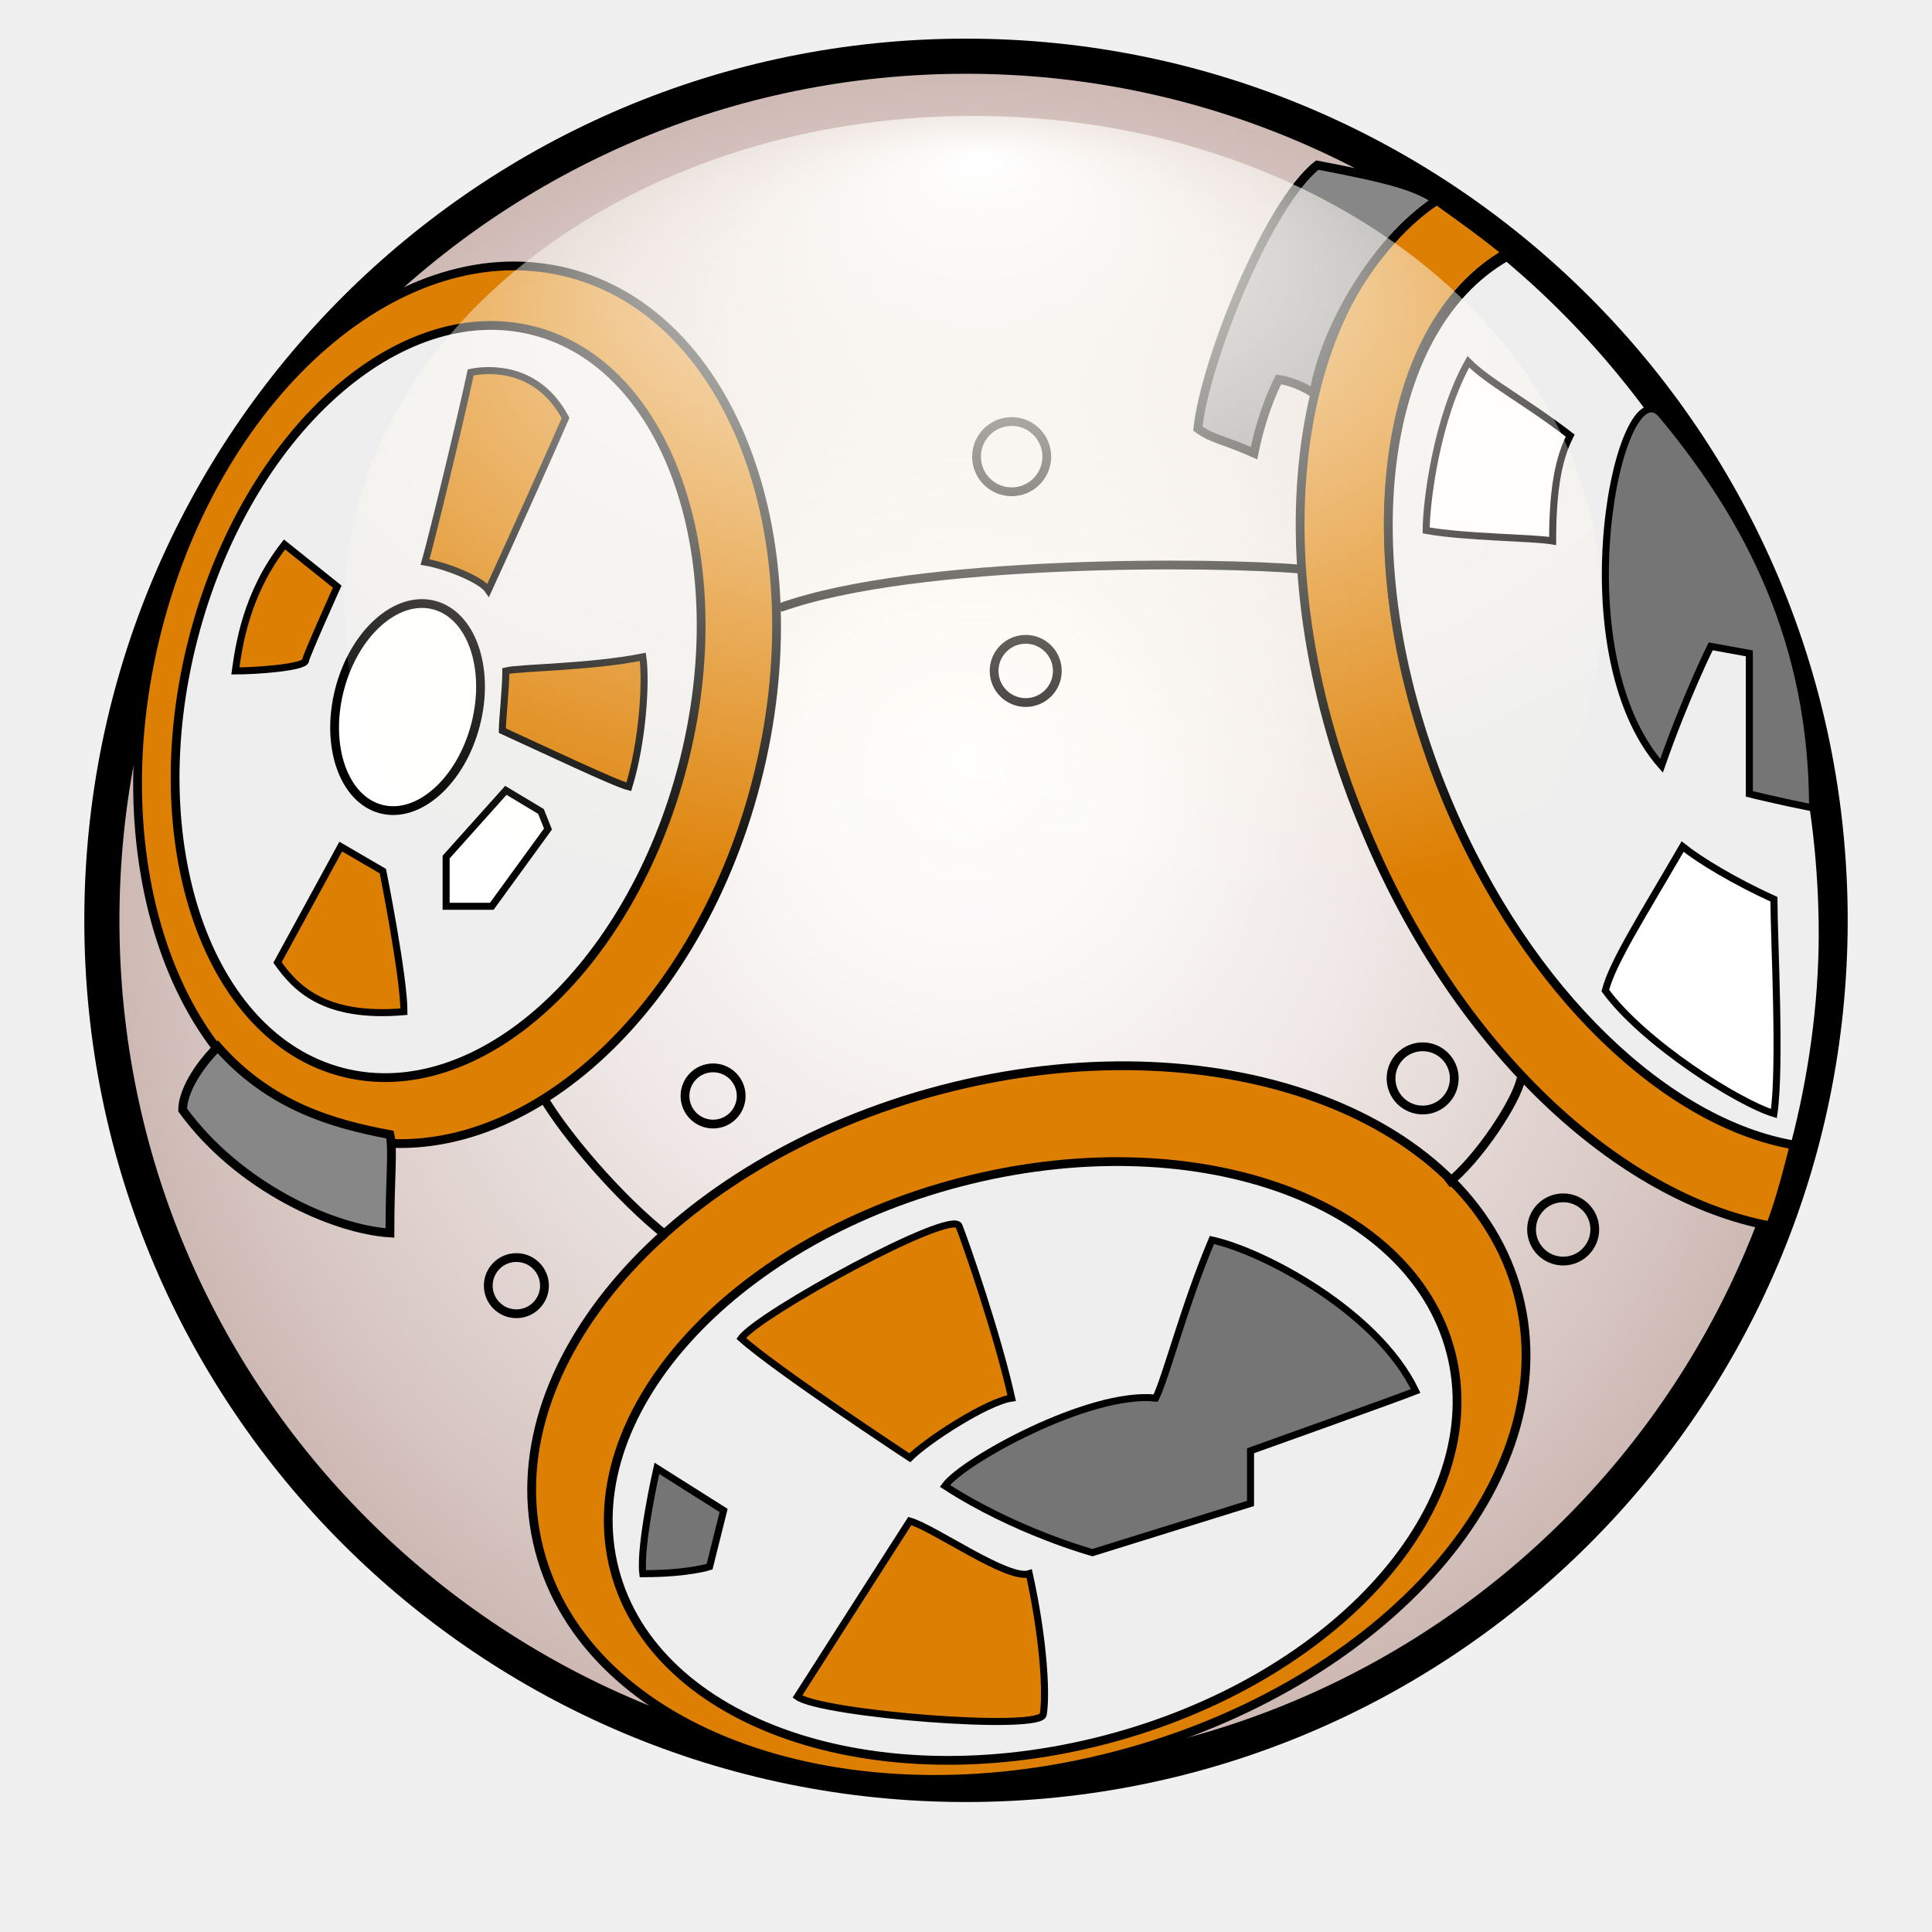
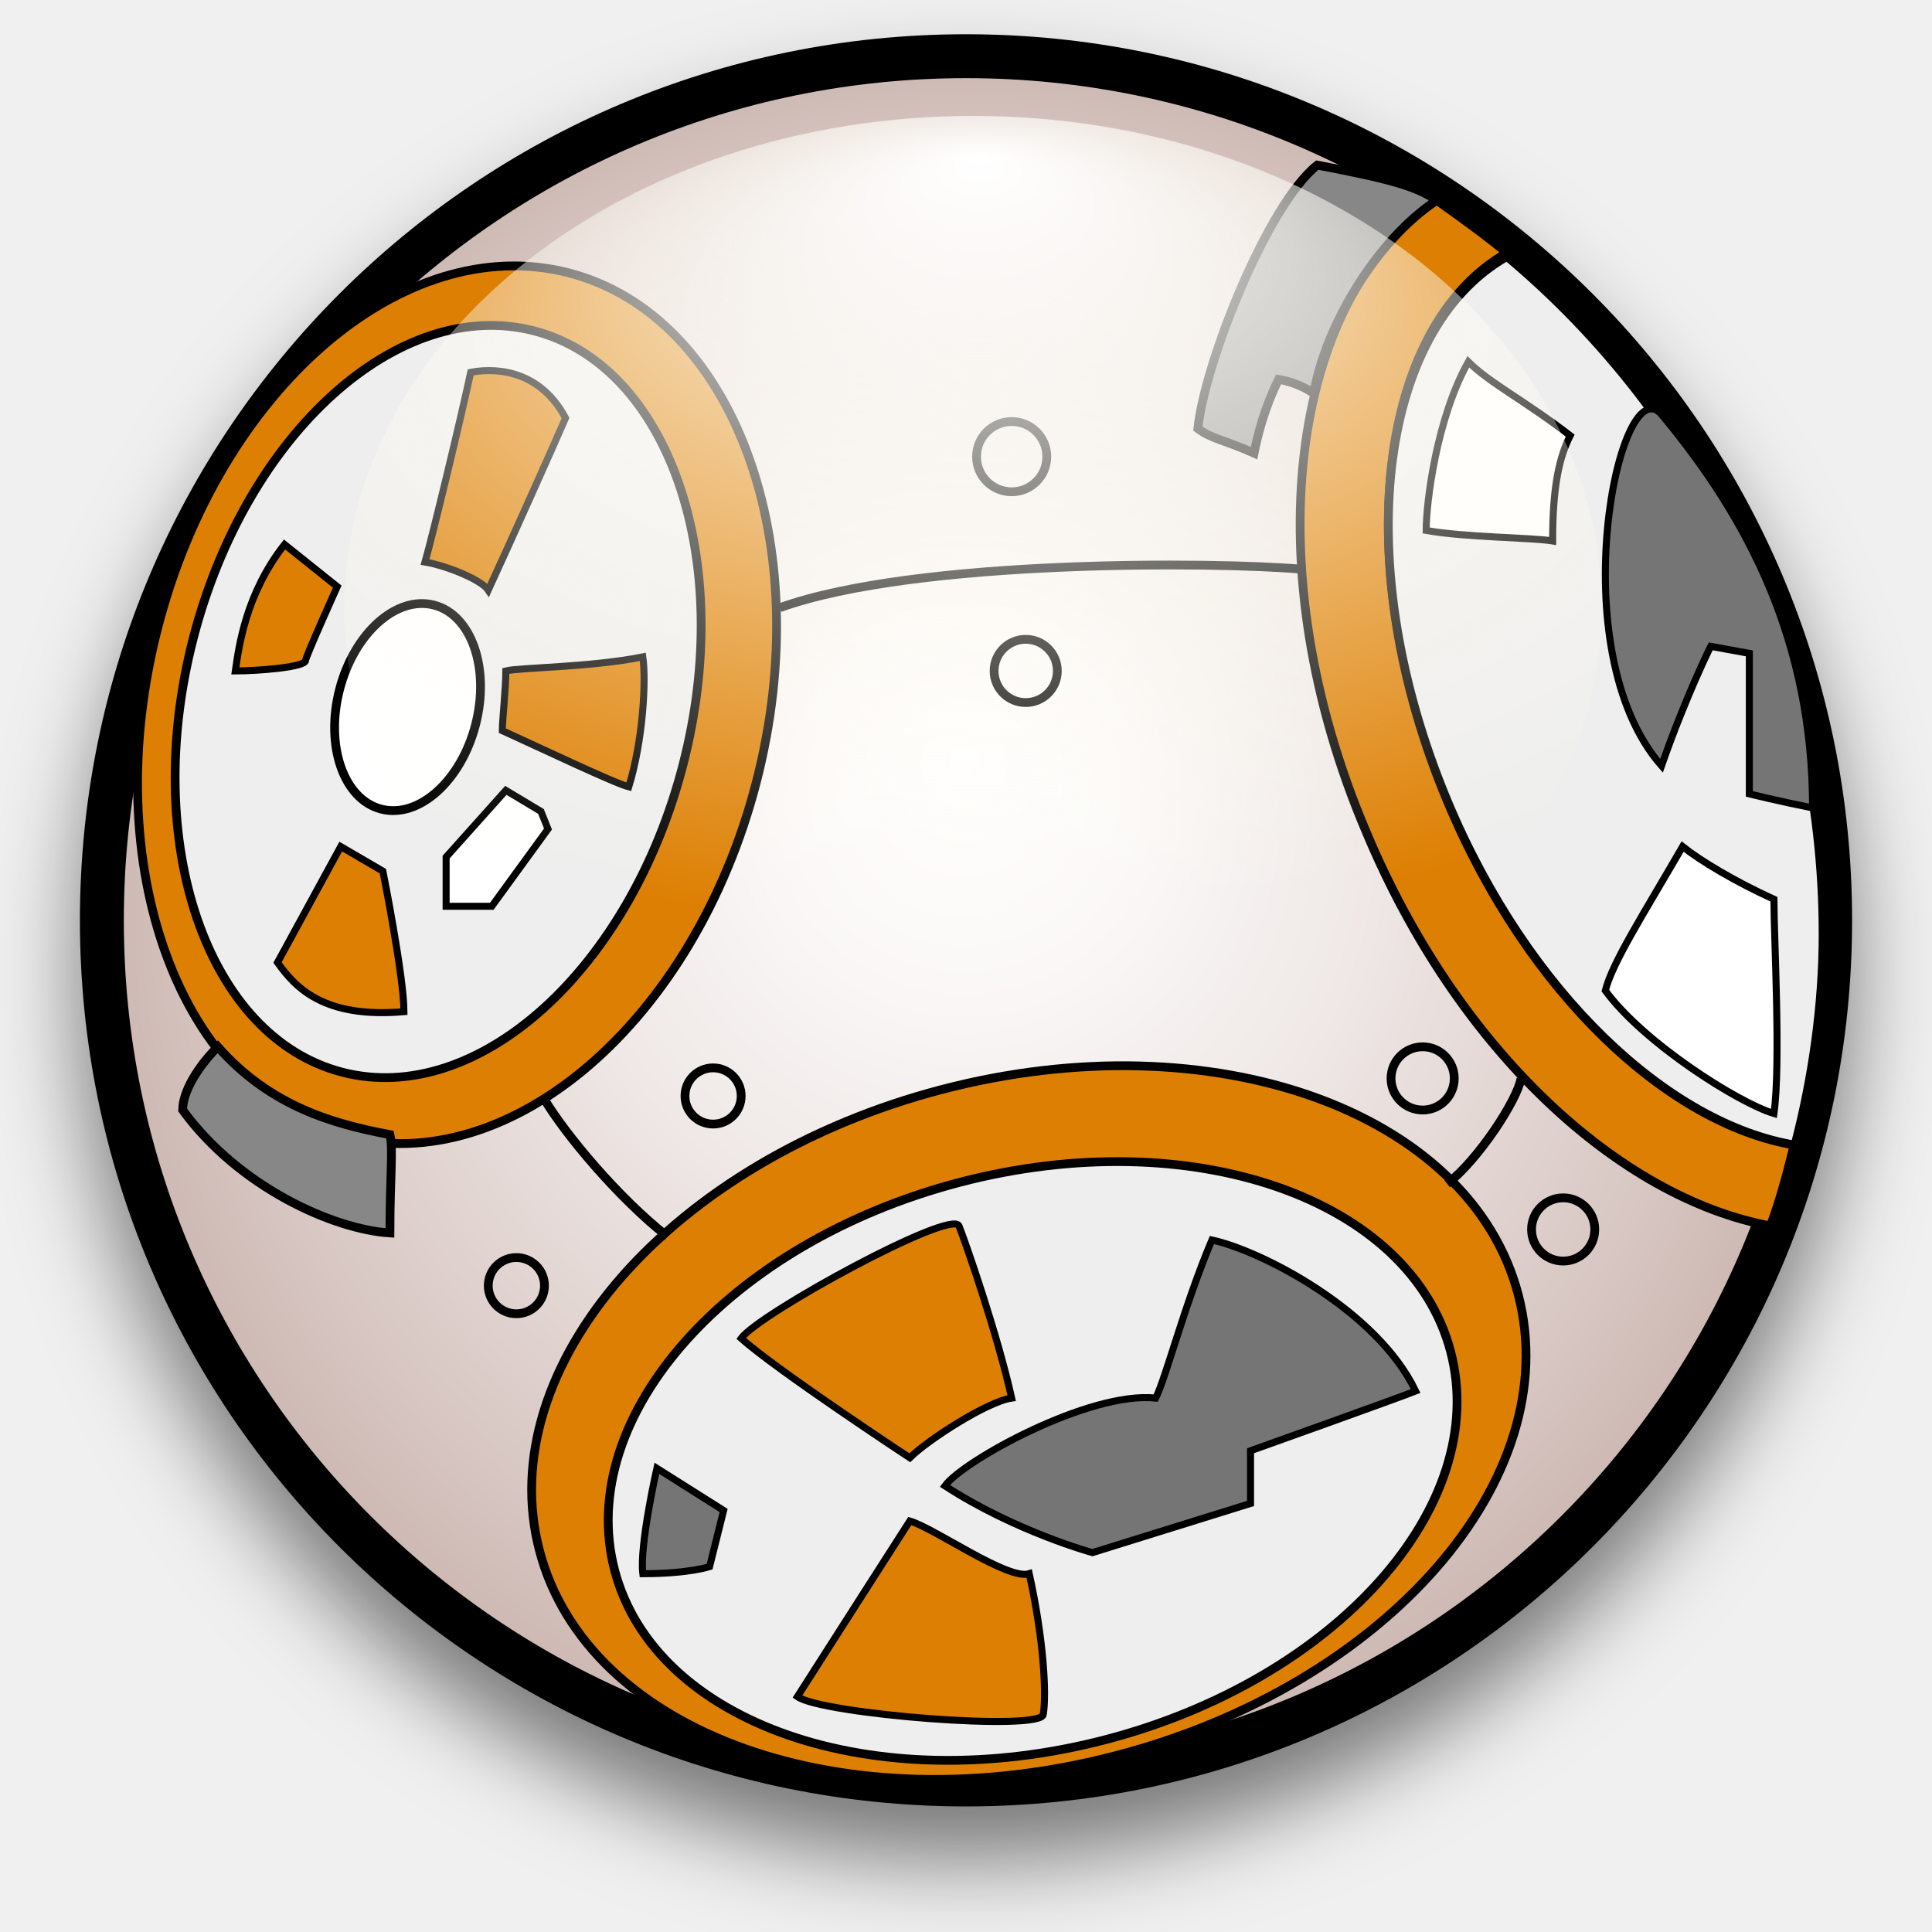
<svg xmlns="http://www.w3.org/2000/svg" viewBox="0 0 55 55">
  <style type="text/css">
- 		.st0{fill:url(#SVGID_1_);stroke:#000000;stroke-miterlimit:10;}
+ 		.st0{fill:url(#SVGID_1_);stroke:#000000;stroke-width:1.25;stroke-miterlimit:10;filter:url(#defapp-filter-1);}
		.st1{fill:#DD7F03;stroke:#000000;stroke-width:0.25;stroke-miterlimit:10;}
		.st2{fill:#EEEEEE;stroke:#000000;stroke-width:0.25;stroke-miterlimit:10;}
		.st3{fill:none;stroke:#000000;stroke-width:0.25;stroke-miterlimit:10;}
		.st4{fill:#878787;stroke:#000000;stroke-width:0.25;stroke-miterlimit:10;}
		.st5{fill:#FFFFFF;stroke:#000000;stroke-width:0.25;stroke-miterlimit:10;}
		.st6{fill:#DD7F03;stroke:#000000;stroke-width:0.2;stroke-miterlimit:10;}
		.st7{fill:#FFFFFF;stroke:#000000;stroke-width:0.2;stroke-miterlimit:10;}
		.st8{fill:#757575;stroke:#000000;stroke-width:0.2;stroke-miterlimit:10;}
		.st9{fill:url(#SVGID_2_);}
	</style>
+   <filter filterUnits="objectBoundingBox" id="defapp-filter-1">
+     <feOffset dx="0" dy="1.5" in="SourceAlpha" result="defappShadowOffsetOuter1" />
+     <feGaussianBlur stdDeviation="1.25" in="defappShadowOffsetOuter1" result="defappShadowBlurOuter1" />
+     <feColorMatrix values="0 0 0 0 0   0 0 0 0 0   0 0 0 0 0  0 0 0 .5 0" type="matrix" in="defappShadowBlurOuter1" result="defappShadowMatrixOuter1" />
+     <feMerge>
+       <feMergeNode in="defappShadowMatrixOuter1" />
+       <feMergeNode in="SourceGraphic" />
+     </feMerge>
+   </filter>
  <radialGradient id="SVGID_1_" cx="27.5" cy="29.706" r="24.453" fx="27.437" fy="34.332" gradientTransform="matrix(1 0 0 -1 0 55.8898)" gradientUnits="userSpaceOnUse">
    <stop offset="0" style="stop-color:#FFFFFF" />
    <stop offset="0.199" style="stop-color:#FBF9F8" />
    <stop offset="0.486" style="stop-color:#EEE7E5" />
    <stop offset="0.824" style="stop-color:#DACAC6" />
    <stop offset="1" style="stop-color:#CDB8B3" />
  </radialGradient>
  <radialGradient id="SVGID_2_" cx="28.043" cy="40.265" r="31.39" fx="27.883" fy="62.855" gradientTransform="matrix(1 0 0 -0.4954 0 35.5717)" gradientUnits="userSpaceOnUse">
    <stop offset="2.490773e-03" style="stop-color:#FFFFFF" />
    <stop offset="0.822" style="stop-color:#FFFCEC;stop-opacity:0" />
  </radialGradient>
  <circle class="st0" cx="27.5" cy="26.2" r="24.6" />
  <ellipse transform="matrix(0.2504 -0.9681 0.9681 0.2504 -9.6053 27.6403)" class="st1" cx="13" cy="20" rx="12.7" ry="8.8" />
  <ellipse transform="matrix(0.2504 -0.9681 0.9681 0.2504 -10.0192 27.0643)" class="st2" cx="12.5" cy="20" rx="10.9" ry="7.2" />
  <ellipse transform="matrix(0.9676 -0.2525 0.2525 0.9676 -9.2881 8.7082)" class="st1" cx="29.3" cy="40.5" rx="14.4" ry="9.8" />
  <ellipse transform="matrix(0.9676 -0.2525 0.2525 0.9676 -9.554 8.7624)" class="st2" cx="29.4" cy="41.6" rx="12.3" ry="8.2" />
  <path class="st1" d="M51.1,32.5c-0.2,0.8-0.4,1.6-0.7,2.4c-4.3-0.8-8.9-5-11.5-11.2c-3.2-7.5-2.2-15.2,2-18c0.7,0.5,1.4,1,2,1.5 c-3.7,2.1-4.5,8.9-1.7,15.5C43.5,28.2,47.5,32,51.1,32.5z" />
  <path class="st2" d="M41.2,22.8c2.3,5.5,6.3,9.2,9.9,9.8c0.5-1.9,0.8-4,0.8-6c0-7.7-3.5-14.7-9-19.3C39.2,9.4,38.4,16.1,41.2,22.8z" />
  <circle class="st3" cx="14.7" cy="36.6" r="0.8" />
  <circle class="st3" cx="20.3" cy="31.2" r="0.8" />
  <circle class="st3" cx="44.5" cy="35" r="0.9" />
  <circle class="st3" cx="40.5" cy="30.7" r="0.9" />
  <circle class="st3" cx="29.2" cy="19.1" r="0.9" />
  <circle class="st3" cx="28.8" cy="13" r="1" />
  <path class="st3" d="M19,35.2c-1.4-1.1-2.9-2.9-3.5-3.9" />
  <path class="st3" d="M41.2,33.7c0.9-0.7,2-2.4,2.1-3" />
  <path class="st3" d="M37,16.2c-2.3-0.2-10.9-0.3-14.8,1.1" />
  <path class="st4" d="M6.2,29.8c-0.6,0.6-1,1.3-1,1.8c1.6,2.2,4.3,3.4,5.9,3.5c0-1.6,0.1-2.4,0-2.8C9.5,32,7.7,31.5,6.2,29.8z" />
  <path class="st4" d="M37.4,11.2c0,0-0.4-0.3-1-0.4c-0.4,0.8-0.6,1.6-0.7,2.1c-0.9-0.4-1.2-0.4-1.6-0.7c0.2-1.9,2-6.4,3.4-7.5 c2.1,0.4,2.8,0.6,3.4,1C39.1,6.9,37.7,9.4,37.4,11.2z" />
  <ellipse transform="matrix(0.2504 -0.9681 0.9681 0.2504 -10.7609 26.326)" class="st5" cx="11.6" cy="20.1" rx="3" ry="2" />
  <path class="st6" d="M7.9,27.4l1.8-3.3l1.2,0.7c0,0,0.6,3,0.6,4C9.2,29,8.4,28.1,7.9,27.4z" />
  <path class="st6" d="M6.7,19.1c0.6,0,2-0.1,2-0.3c0-0.1,0.9-2.1,0.9-2.1s-1-0.8-1.5-1.2C7,16.9,6.8,18.4,6.7,19.1z" />
  <path class="st6" d="M12.1,16c0.6,0.1,1.6,0.5,1.8,0.8c0.6-1.3,1.9-4.2,2.2-4.9c-0.8-1.5-2.2-1.4-2.7-1.3C13.1,12,12.3,15.3,12.1,16 z" />
  <path class="st6" d="M14.4,19.1c0,0.5-0.1,1.4-0.1,1.7c1.1,0.5,3.2,1.5,3.6,1.6c0.4-1.3,0.5-3,0.4-3.7C16.8,19,14.8,19,14.4,19.1z" />
  <path class="st6" d="M25.9,41.5c0.5-0.5,2.2-1.6,2.9-1.7c-0.4-1.8-1.3-4.4-1.5-4.9c-0.2-0.5-5.7,2.5-6.2,3.2 C22.1,39,25.9,41.5,25.9,41.5z" />
  <polygon class="st7" points="14.4,22.5 12.7,24.4 12.7,25.8 14,25.8 15.6,23.6 15.4,23.1 " />
  <path class="st7" d="M40.6,15.1c1.1,0.2,3,0.2,3.6,0.3c0-1.6,0.2-2.4,0.5-3c-1.3-1-2.3-1.5-2.9-2.1C40.9,11.9,40.6,14.3,40.6,15.1z" />
  <path class="st7" d="M45.7,28.2c1.1,1.5,3.8,3.2,4.8,3.5c0.2-1.4,0-5,0-6.1c-1.1-0.5-2.1-1.1-2.6-1.5C46.8,26,45.9,27.4,45.7,28.2z" />
  <path class="st8" d="M18.7,41.8c0,0-0.5,2.2-0.4,3c1.3,0,1.9-0.2,1.9-0.2l0.4-1.6L18.7,41.8z" />
  <path class="st8" d="M31.1,44.2l4.5-1.4v-1.5c0,0,4.2-1.5,4.7-1.7c-1.1-2.3-4.4-4-5.8-4.3c-0.8,1.9-1.3,3.9-1.6,4.5 c-1.9-0.2-5.5,1.8-6,2.5C28.9,43.6,31.1,44.2,31.1,44.2z" />
  <path class="st6" d="M25.9,43.3c0.7,0.2,2.8,1.7,3.4,1.5c0.4,1.8,0.5,3.4,0.4,4c0,0.5-6.3,0-7-0.5C23.4,47.2,25.9,43.3,25.9,43.3z" />
  <path class="st8" d="M47.3,11.8c-1.2-1.4-2.9,6.7,0,10c0.7-2,1.4-3.4,1.4-3.4l1.1,0.2v4c0,0,0.8,0.2,1.8,0.4 C51.6,18.3,49.8,14.8,47.3,11.8z" />
  <ellipse class="st9" cx="27.7" cy="17.3" rx="17.9" ry="14" />
</svg>
